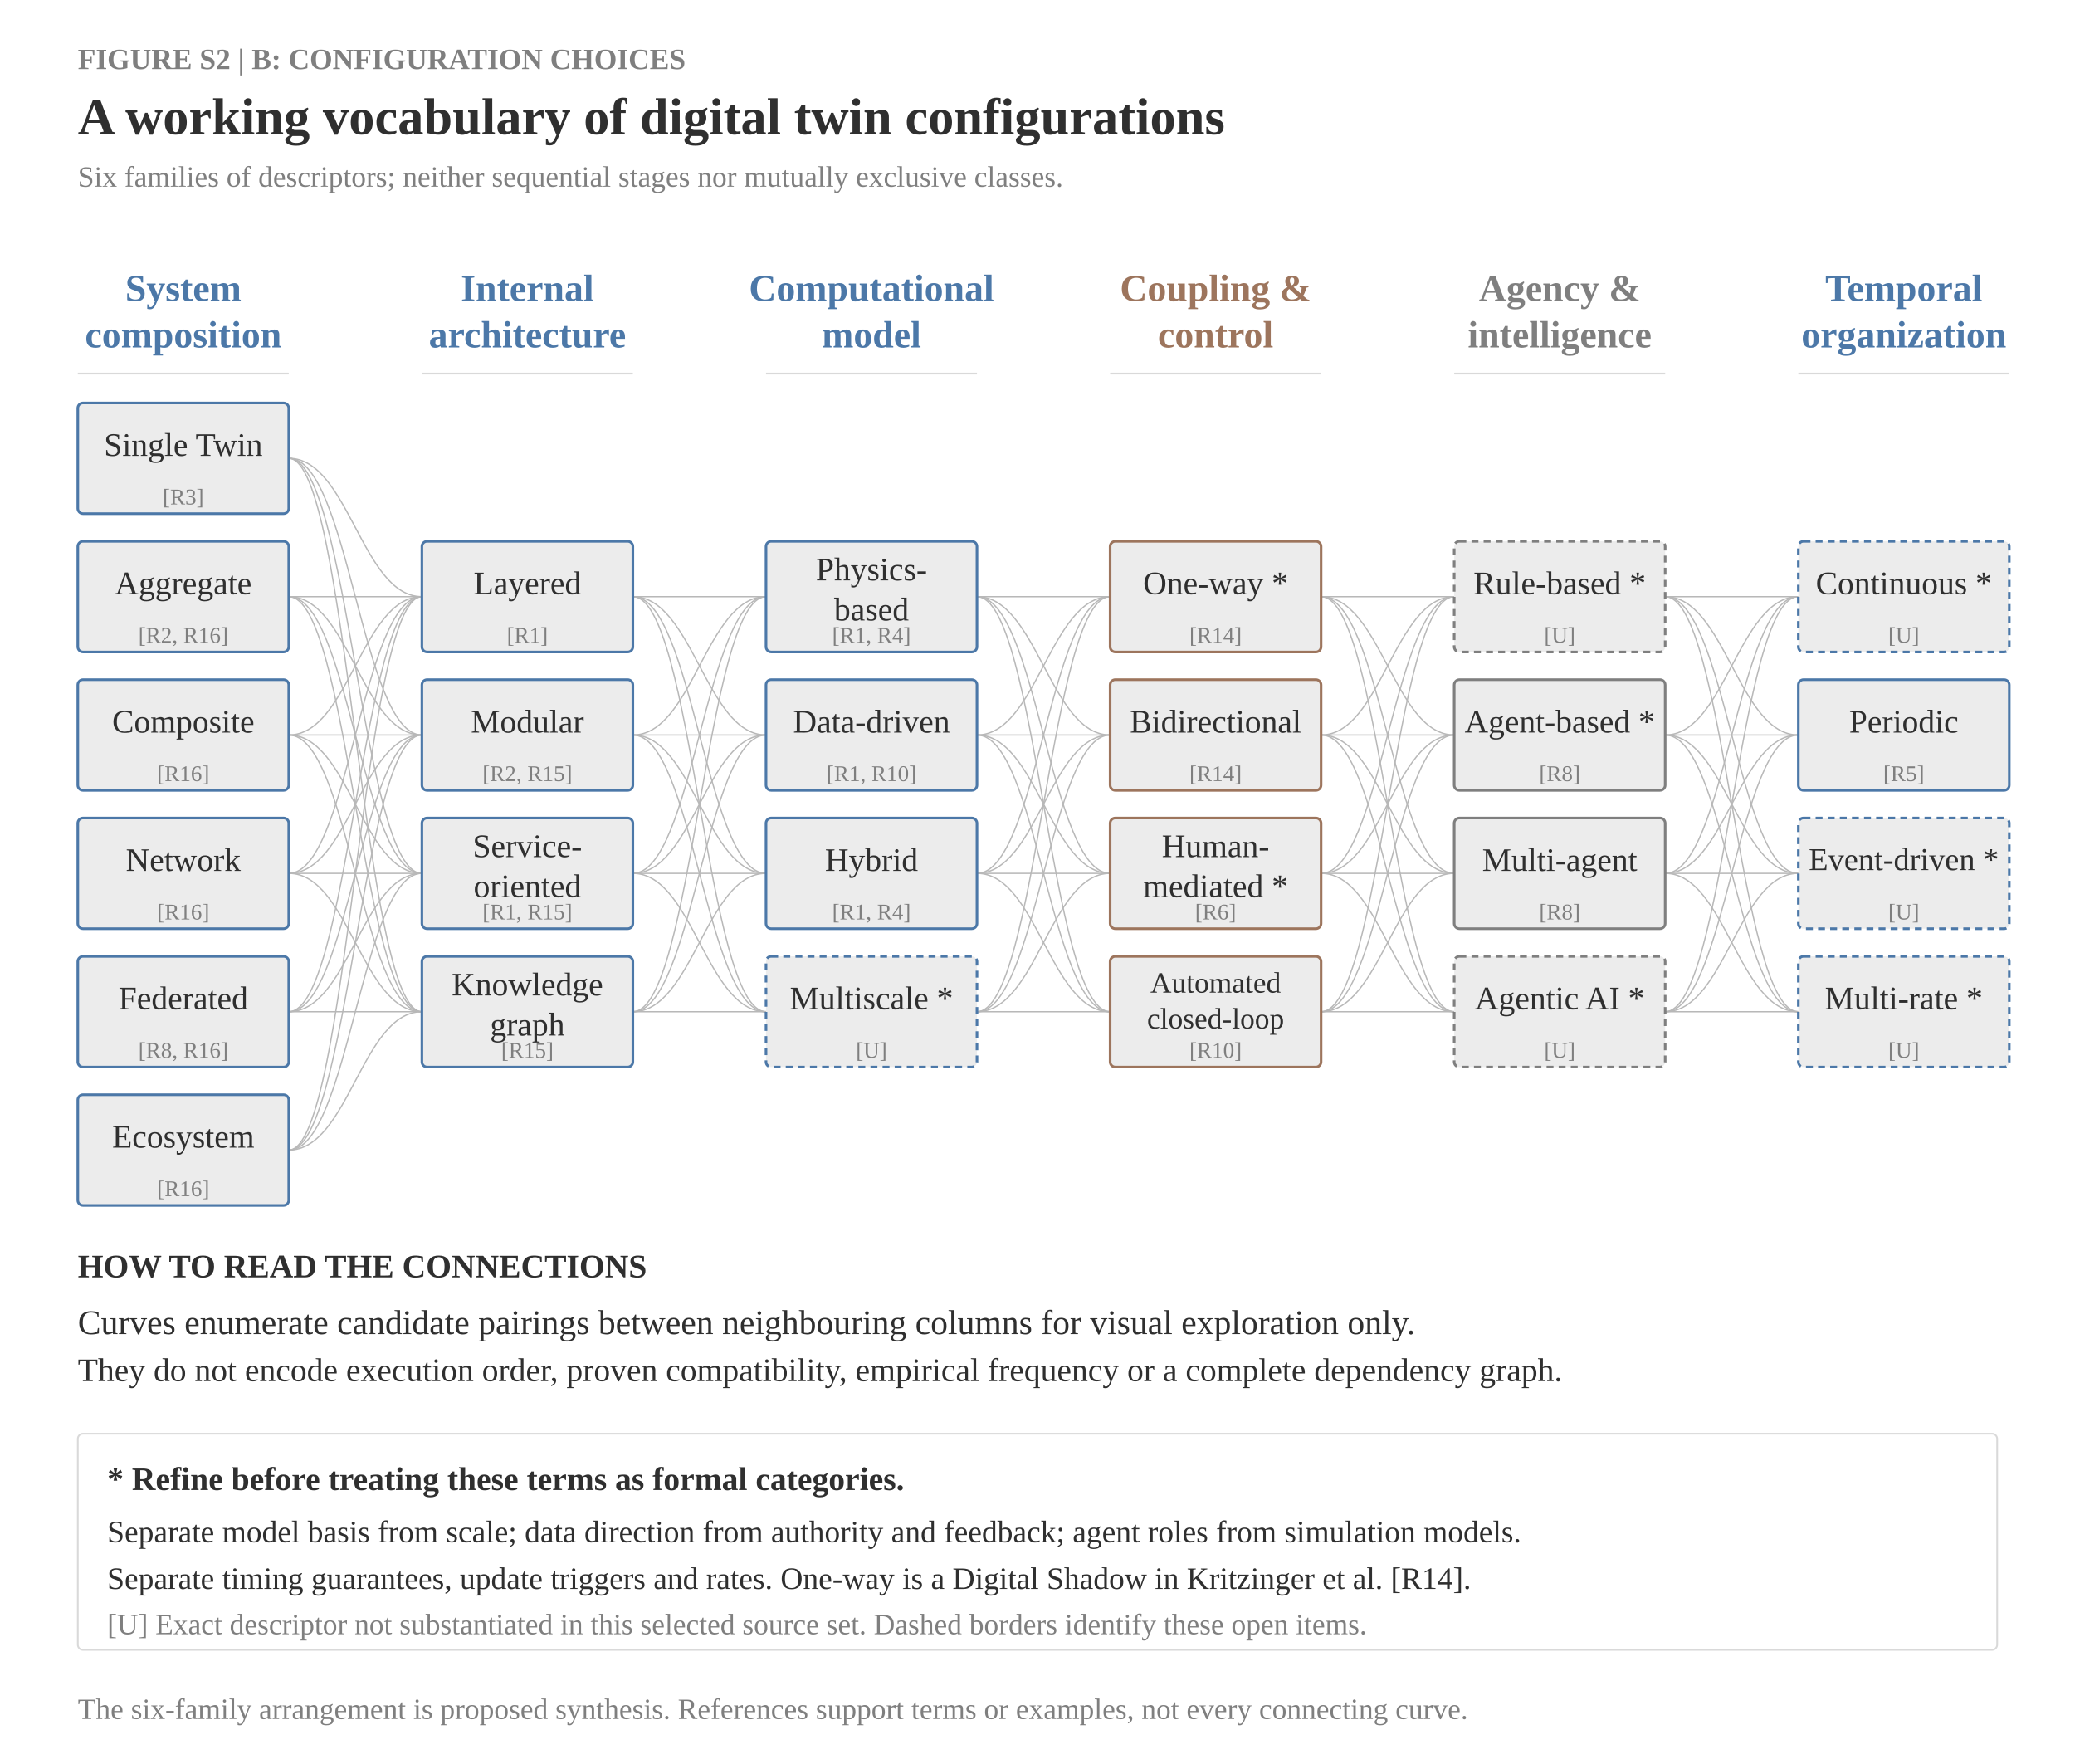
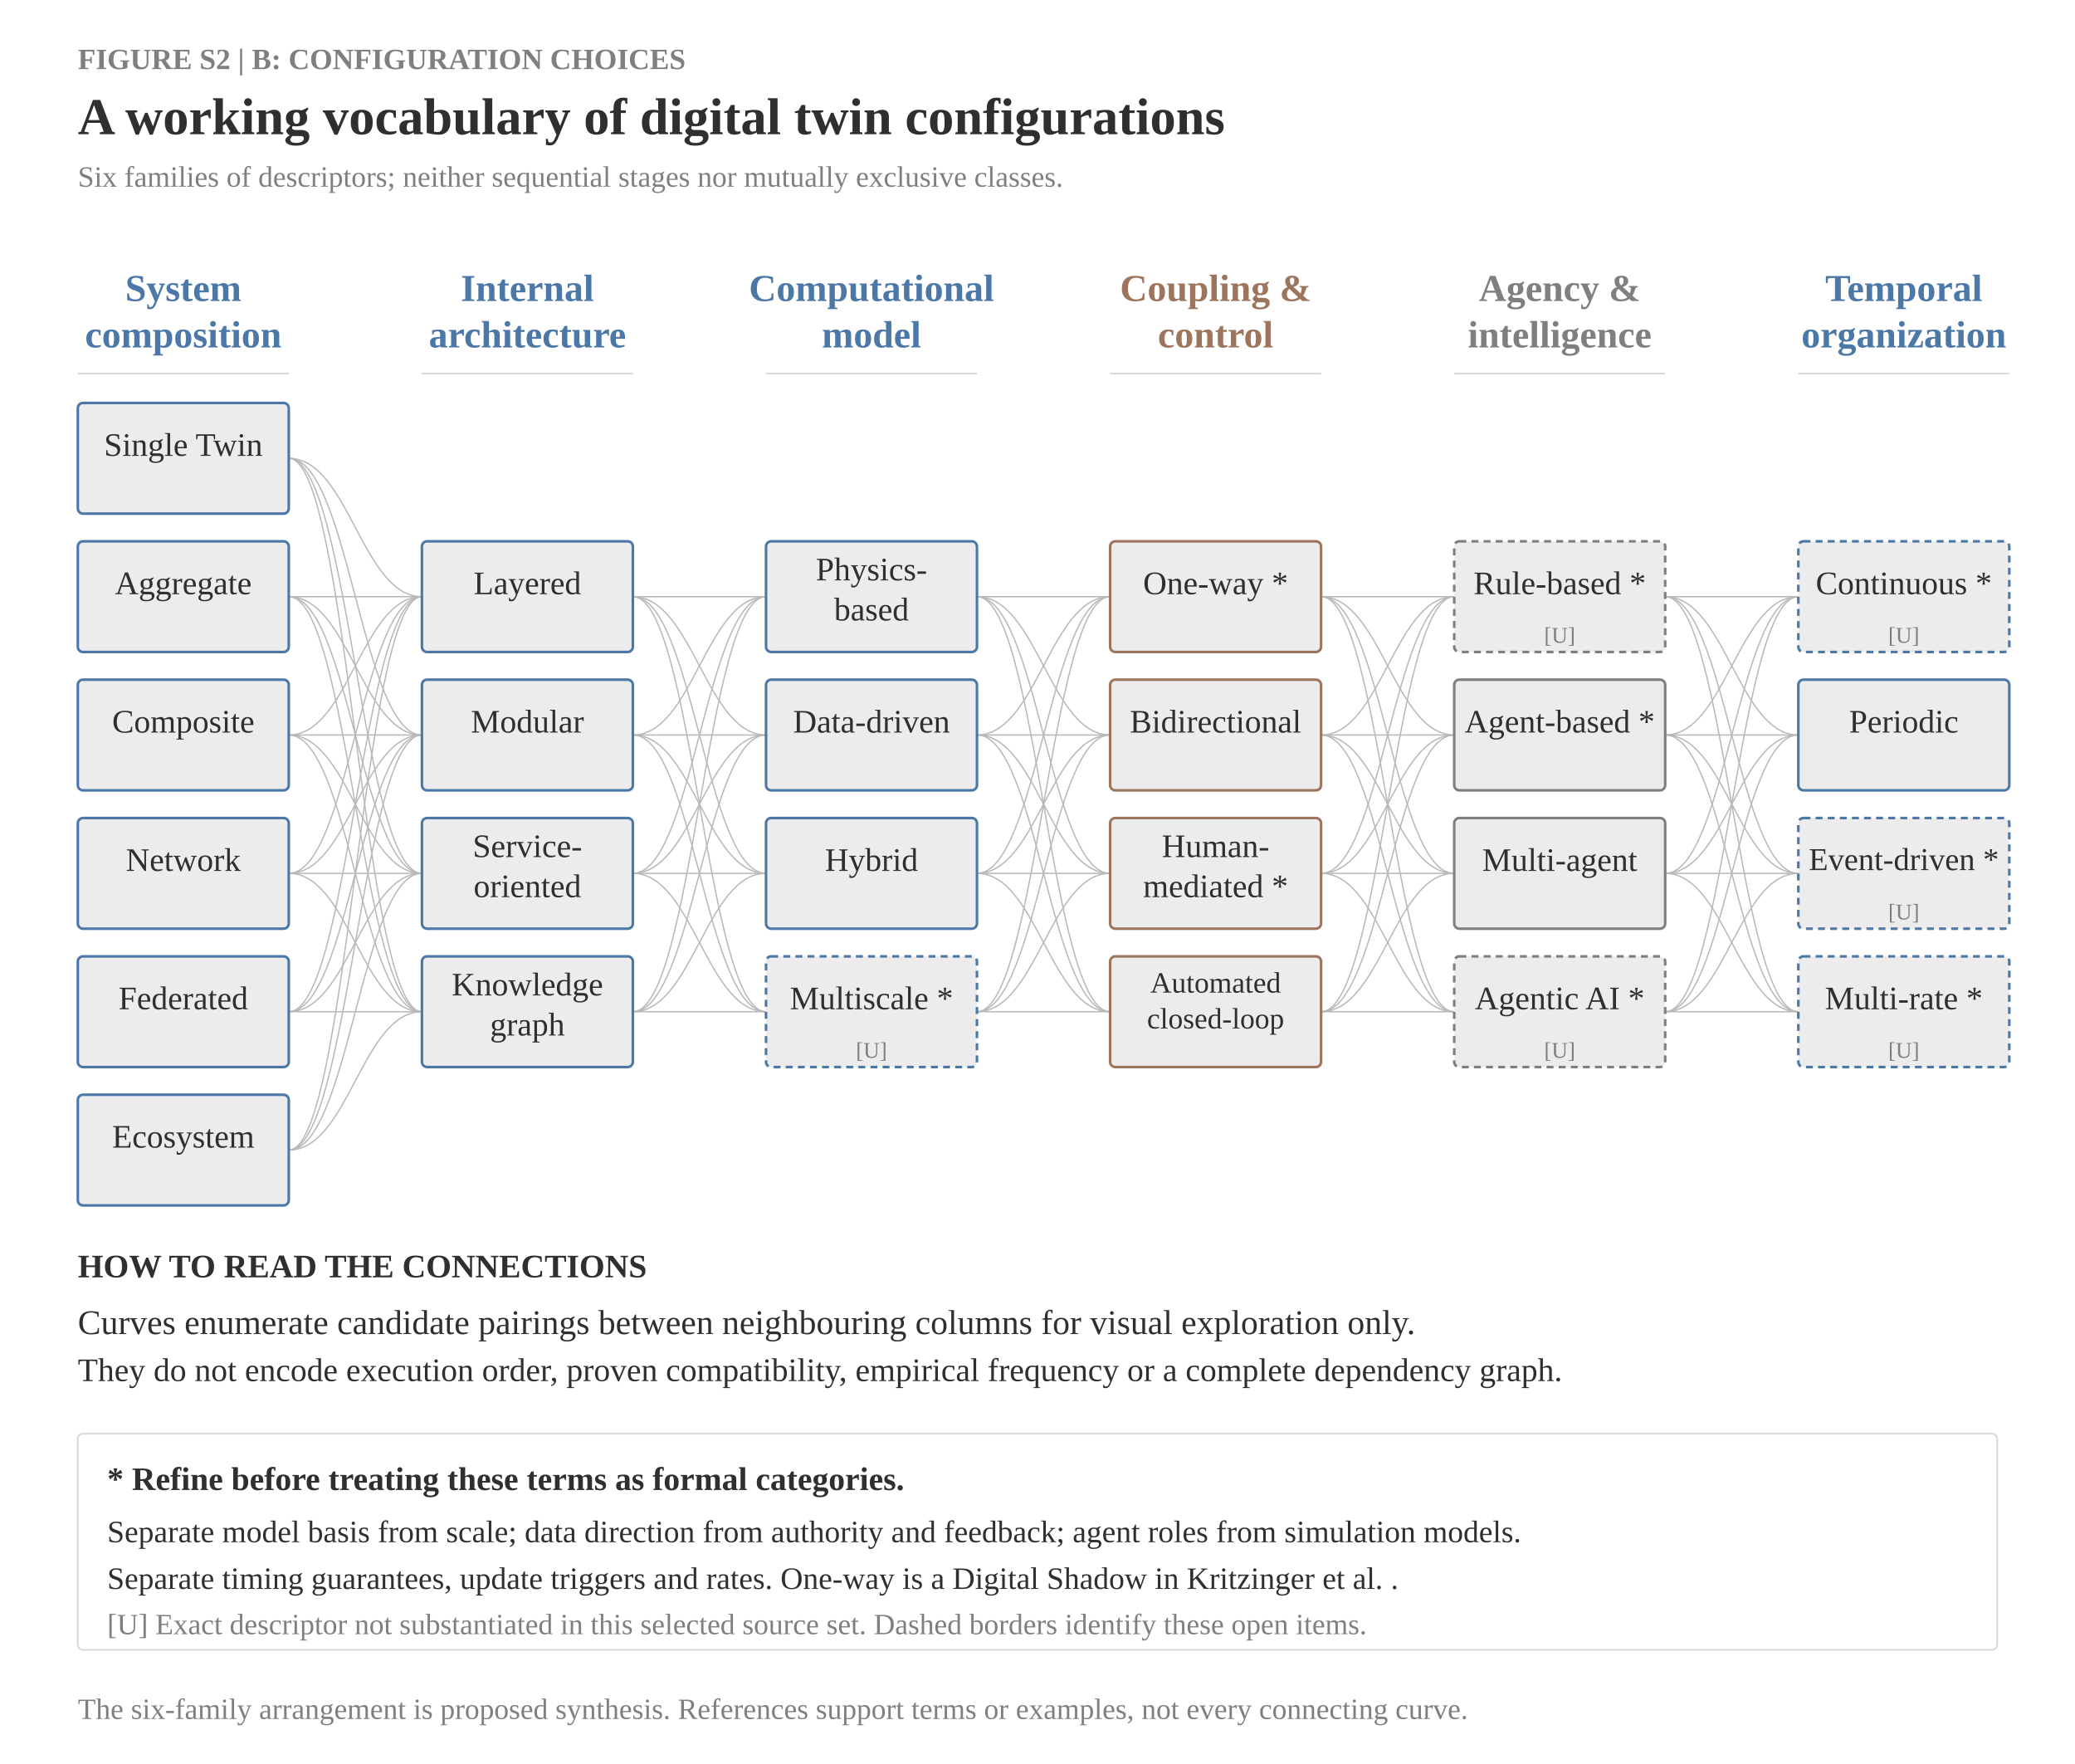
<svg xmlns="http://www.w3.org/2000/svg" width="190mm" height="161.500mm" viewBox="0 0 1200 1020" role="img">
  <rect x="0" y="0" width="1200" height="1020" rx="0" fill="#ffffff" stroke="none" stroke-width="1" />
  <text x="45" y="39.94" font-family="Times New Roman, Liberation Serif, serif" font-size="17" font-weight="bold" font-style="normal" text-anchor="start" fill="#7f7f7f">FIGURE S2  |  B: CONFIGURATION CHOICES</text>
  <text x="45" y="77.6" font-family="Times New Roman, Liberation Serif, serif" font-size="30" font-weight="bold" font-style="normal" text-anchor="start" fill="#2f2f2f">A working vocabulary of digital twin configurations</text>
  <text x="45" y="107.94" font-family="Times New Roman, Liberation Serif, serif" font-size="17" font-weight="normal" font-style="normal" text-anchor="start" fill="#7f7f7f">Six families of descriptors; neither sequential stages nor mutually exclusive classes.</text>
  <path d="M167,265.0 C201.65,265.0 209.35,345.0 244,345.0" fill="none" stroke="#b8b8b8" stroke-width="0.75" />
  <path d="M167,265.0 C201.65,265.0 209.35,425.0 244,425.0" fill="none" stroke="#b8b8b8" stroke-width="0.75" />
  <path d="M167,265.0 C201.65,265.0 209.35,505.0 244,505.0" fill="none" stroke="#b8b8b8" stroke-width="0.75" />
  <path d="M167,265.0 C201.65,265.0 209.35,585.0 244,585.0" fill="none" stroke="#b8b8b8" stroke-width="0.75" />
  <path d="M167,345.0 C201.65,345.0 209.35,345.0 244,345.0" fill="none" stroke="#b8b8b8" stroke-width="0.75" />
  <path d="M167,345.0 C201.65,345.0 209.35,425.0 244,425.0" fill="none" stroke="#b8b8b8" stroke-width="0.75" />
  <path d="M167,345.0 C201.65,345.0 209.35,505.0 244,505.0" fill="none" stroke="#b8b8b8" stroke-width="0.75" />
  <path d="M167,345.0 C201.65,345.0 209.35,585.0 244,585.0" fill="none" stroke="#b8b8b8" stroke-width="0.75" />
  <path d="M167,425.0 C201.65,425.0 209.35,345.0 244,345.0" fill="none" stroke="#b8b8b8" stroke-width="0.75" />
  <path d="M167,425.0 C201.65,425.0 209.35,425.0 244,425.0" fill="none" stroke="#b8b8b8" stroke-width="0.75" />
  <path d="M167,425.0 C201.65,425.0 209.35,505.0 244,505.0" fill="none" stroke="#b8b8b8" stroke-width="0.75" />
  <path d="M167,425.0 C201.65,425.0 209.35,585.0 244,585.0" fill="none" stroke="#b8b8b8" stroke-width="0.75" />
  <path d="M167,505.0 C201.65,505.0 209.35,345.0 244,345.0" fill="none" stroke="#b8b8b8" stroke-width="0.75" />
  <path d="M167,505.0 C201.65,505.0 209.35,425.0 244,425.0" fill="none" stroke="#b8b8b8" stroke-width="0.75" />
  <path d="M167,505.0 C201.65,505.0 209.35,505.0 244,505.0" fill="none" stroke="#b8b8b8" stroke-width="0.75" />
  <path d="M167,505.0 C201.65,505.0 209.35,585.0 244,585.0" fill="none" stroke="#b8b8b8" stroke-width="0.75" />
  <path d="M167,585.0 C201.65,585.0 209.35,345.0 244,345.0" fill="none" stroke="#b8b8b8" stroke-width="0.75" />
  <path d="M167,585.0 C201.65,585.0 209.35,425.0 244,425.0" fill="none" stroke="#b8b8b8" stroke-width="0.75" />
  <path d="M167,585.0 C201.65,585.0 209.35,505.0 244,505.0" fill="none" stroke="#b8b8b8" stroke-width="0.75" />
  <path d="M167,585.0 C201.65,585.0 209.35,585.0 244,585.0" fill="none" stroke="#b8b8b8" stroke-width="0.75" />
  <path d="M167,665.0 C201.65,665.0 209.35,345.0 244,345.0" fill="none" stroke="#b8b8b8" stroke-width="0.75" />
  <path d="M167,665.0 C201.65,665.0 209.35,425.0 244,425.0" fill="none" stroke="#b8b8b8" stroke-width="0.75" />
  <path d="M167,665.0 C201.65,665.0 209.35,505.0 244,505.0" fill="none" stroke="#b8b8b8" stroke-width="0.75" />
  <path d="M167,665.0 C201.65,665.0 209.35,585.0 244,585.0" fill="none" stroke="#b8b8b8" stroke-width="0.75" />
  <path d="M366,345.0 C400.65,345.0 408.35,345.0 443,345.0" fill="none" stroke="#b8b8b8" stroke-width="0.75" />
  <path d="M366,345.0 C400.65,345.0 408.35,425.0 443,425.0" fill="none" stroke="#b8b8b8" stroke-width="0.75" />
  <path d="M366,345.0 C400.65,345.0 408.35,505.0 443,505.0" fill="none" stroke="#b8b8b8" stroke-width="0.75" />
  <path d="M366,345.0 C400.65,345.0 408.35,585.0 443,585.0" fill="none" stroke="#b8b8b8" stroke-width="0.75" />
  <path d="M366,425.0 C400.65,425.0 408.35,345.0 443,345.0" fill="none" stroke="#b8b8b8" stroke-width="0.75" />
  <path d="M366,425.0 C400.65,425.0 408.35,425.0 443,425.0" fill="none" stroke="#b8b8b8" stroke-width="0.75" />
  <path d="M366,425.0 C400.65,425.0 408.35,505.0 443,505.0" fill="none" stroke="#b8b8b8" stroke-width="0.75" />
  <path d="M366,425.0 C400.65,425.0 408.35,585.0 443,585.0" fill="none" stroke="#b8b8b8" stroke-width="0.75" />
  <path d="M366,505.0 C400.65,505.0 408.35,345.0 443,345.0" fill="none" stroke="#b8b8b8" stroke-width="0.75" />
  <path d="M366,505.0 C400.65,505.0 408.35,425.0 443,425.0" fill="none" stroke="#b8b8b8" stroke-width="0.75" />
  <path d="M366,505.0 C400.65,505.0 408.35,505.0 443,505.0" fill="none" stroke="#b8b8b8" stroke-width="0.75" />
  <path d="M366,505.0 C400.65,505.0 408.35,585.0 443,585.0" fill="none" stroke="#b8b8b8" stroke-width="0.75" />
  <path d="M366,585.0 C400.65,585.0 408.35,345.0 443,345.0" fill="none" stroke="#b8b8b8" stroke-width="0.75" />
  <path d="M366,585.0 C400.65,585.0 408.35,425.0 443,425.0" fill="none" stroke="#b8b8b8" stroke-width="0.75" />
  <path d="M366,585.0 C400.65,585.0 408.35,505.0 443,505.0" fill="none" stroke="#b8b8b8" stroke-width="0.75" />
  <path d="M366,585.0 C400.65,585.0 408.35,585.0 443,585.0" fill="none" stroke="#b8b8b8" stroke-width="0.75" />
  <path d="M565,345.0 C599.65,345.0 607.35,345.0 642,345.0" fill="none" stroke="#b8b8b8" stroke-width="0.75" />
  <path d="M565,345.0 C599.65,345.0 607.35,425.0 642,425.0" fill="none" stroke="#b8b8b8" stroke-width="0.75" />
  <path d="M565,345.0 C599.65,345.0 607.35,505.0 642,505.0" fill="none" stroke="#b8b8b8" stroke-width="0.75" />
  <path d="M565,345.0 C599.65,345.0 607.35,585.0 642,585.0" fill="none" stroke="#b8b8b8" stroke-width="0.75" />
  <path d="M565,425.0 C599.65,425.0 607.35,345.0 642,345.0" fill="none" stroke="#b8b8b8" stroke-width="0.75" />
  <path d="M565,425.0 C599.65,425.0 607.35,425.0 642,425.0" fill="none" stroke="#b8b8b8" stroke-width="0.75" />
  <path d="M565,425.0 C599.65,425.0 607.35,505.0 642,505.0" fill="none" stroke="#b8b8b8" stroke-width="0.75" />
  <path d="M565,425.0 C599.65,425.0 607.35,585.0 642,585.0" fill="none" stroke="#b8b8b8" stroke-width="0.75" />
  <path d="M565,505.0 C599.65,505.0 607.35,345.0 642,345.0" fill="none" stroke="#b8b8b8" stroke-width="0.75" />
  <path d="M565,505.0 C599.65,505.0 607.35,425.0 642,425.0" fill="none" stroke="#b8b8b8" stroke-width="0.75" />
  <path d="M565,505.0 C599.65,505.0 607.35,505.0 642,505.0" fill="none" stroke="#b8b8b8" stroke-width="0.75" />
  <path d="M565,505.0 C599.65,505.0 607.35,585.0 642,585.0" fill="none" stroke="#b8b8b8" stroke-width="0.75" />
  <path d="M565,585.0 C599.65,585.0 607.35,345.0 642,345.0" fill="none" stroke="#b8b8b8" stroke-width="0.75" />
  <path d="M565,585.0 C599.65,585.0 607.35,425.0 642,425.0" fill="none" stroke="#b8b8b8" stroke-width="0.75" />
  <path d="M565,585.0 C599.65,585.0 607.35,505.0 642,505.0" fill="none" stroke="#b8b8b8" stroke-width="0.75" />
  <path d="M565,585.0 C599.65,585.0 607.35,585.0 642,585.0" fill="none" stroke="#b8b8b8" stroke-width="0.75" />
  <path d="M764,345.0 C798.65,345.0 806.35,345.0 841,345.0" fill="none" stroke="#b8b8b8" stroke-width="0.75" />
  <path d="M764,345.0 C798.65,345.0 806.35,425.0 841,425.0" fill="none" stroke="#b8b8b8" stroke-width="0.75" />
  <path d="M764,345.0 C798.65,345.0 806.35,505.0 841,505.0" fill="none" stroke="#b8b8b8" stroke-width="0.75" />
  <path d="M764,345.0 C798.65,345.0 806.35,585.0 841,585.0" fill="none" stroke="#b8b8b8" stroke-width="0.75" />
  <path d="M764,425.0 C798.65,425.0 806.35,345.0 841,345.0" fill="none" stroke="#b8b8b8" stroke-width="0.75" />
  <path d="M764,425.0 C798.65,425.0 806.35,425.0 841,425.0" fill="none" stroke="#b8b8b8" stroke-width="0.75" />
  <path d="M764,425.0 C798.65,425.0 806.35,505.0 841,505.0" fill="none" stroke="#b8b8b8" stroke-width="0.75" />
  <path d="M764,425.0 C798.65,425.0 806.35,585.0 841,585.0" fill="none" stroke="#b8b8b8" stroke-width="0.75" />
  <path d="M764,505.0 C798.65,505.0 806.35,345.0 841,345.0" fill="none" stroke="#b8b8b8" stroke-width="0.75" />
  <path d="M764,505.0 C798.65,505.0 806.35,425.0 841,425.0" fill="none" stroke="#b8b8b8" stroke-width="0.75" />
  <path d="M764,505.0 C798.65,505.0 806.35,505.0 841,505.0" fill="none" stroke="#b8b8b8" stroke-width="0.75" />
  <path d="M764,505.0 C798.65,505.0 806.35,585.0 841,585.0" fill="none" stroke="#b8b8b8" stroke-width="0.75" />
  <path d="M764,585.0 C798.65,585.0 806.35,345.0 841,345.0" fill="none" stroke="#b8b8b8" stroke-width="0.75" />
  <path d="M764,585.0 C798.65,585.0 806.35,425.0 841,425.0" fill="none" stroke="#b8b8b8" stroke-width="0.75" />
  <path d="M764,585.0 C798.65,585.0 806.35,505.0 841,505.0" fill="none" stroke="#b8b8b8" stroke-width="0.75" />
  <path d="M764,585.0 C798.65,585.0 806.35,585.0 841,585.0" fill="none" stroke="#b8b8b8" stroke-width="0.75" />
  <path d="M963,345.0 C997.65,345.0 1005.35,345.0 1040,345.0" fill="none" stroke="#b8b8b8" stroke-width="0.75" />
  <path d="M963,345.0 C997.65,345.0 1005.35,425.0 1040,425.0" fill="none" stroke="#b8b8b8" stroke-width="0.75" />
  <path d="M963,345.0 C997.65,345.0 1005.35,505.0 1040,505.0" fill="none" stroke="#b8b8b8" stroke-width="0.75" />
  <path d="M963,345.0 C997.65,345.0 1005.35,585.0 1040,585.0" fill="none" stroke="#b8b8b8" stroke-width="0.75" />
  <path d="M963,425.0 C997.65,425.0 1005.35,345.0 1040,345.0" fill="none" stroke="#b8b8b8" stroke-width="0.75" />
  <path d="M963,425.0 C997.65,425.0 1005.35,425.0 1040,425.0" fill="none" stroke="#b8b8b8" stroke-width="0.75" />
  <path d="M963,425.0 C997.65,425.0 1005.35,505.0 1040,505.0" fill="none" stroke="#b8b8b8" stroke-width="0.75" />
  <path d="M963,425.0 C997.65,425.0 1005.35,585.0 1040,585.0" fill="none" stroke="#b8b8b8" stroke-width="0.75" />
  <path d="M963,505.0 C997.65,505.0 1005.35,345.0 1040,345.0" fill="none" stroke="#b8b8b8" stroke-width="0.75" />
  <path d="M963,505.0 C997.65,505.0 1005.35,425.0 1040,425.0" fill="none" stroke="#b8b8b8" stroke-width="0.75" />
  <path d="M963,505.0 C997.65,505.0 1005.35,505.0 1040,505.0" fill="none" stroke="#b8b8b8" stroke-width="0.75" />
  <path d="M963,505.0 C997.65,505.0 1005.35,585.0 1040,585.0" fill="none" stroke="#b8b8b8" stroke-width="0.75" />
  <path d="M963,585.0 C997.65,585.0 1005.35,345.0 1040,345.0" fill="none" stroke="#b8b8b8" stroke-width="0.75" />
  <path d="M963,585.0 C997.65,585.0 1005.35,425.0 1040,425.0" fill="none" stroke="#b8b8b8" stroke-width="0.75" />
  <path d="M963,585.0 C997.65,585.0 1005.35,505.0 1040,505.0" fill="none" stroke="#b8b8b8" stroke-width="0.75" />
  <path d="M963,585.0 C997.65,585.0 1005.35,585.0 1040,585.0" fill="none" stroke="#b8b8b8" stroke-width="0.75" />
  <text x="106" y="174.04" font-family="Times New Roman, Liberation Serif, serif" font-size="22" font-weight="bold" font-style="normal" text-anchor="middle" fill="#4c78a8">System</text>
  <text x="106" y="200.88" font-family="Times New Roman, Liberation Serif, serif" font-size="22" font-weight="bold" font-style="normal" text-anchor="middle" fill="#4c78a8">composition</text>
  <polyline points="45,216 167,216" fill="none" stroke="#d9d9d9" stroke-width="1" stroke-linejoin="round" />
  <rect x="45" y="233.0" width="122" height="64" rx="3" fill="#ececec" stroke="#4c78a8" stroke-width="1.5" />
  <text x="106" y="263.58" font-family="Times New Roman, Liberation Serif, serif" font-size="19" font-weight="normal" font-style="normal" text-anchor="middle" fill="#2f2f2f">Single Twin</text>
-   <text x="106" y="291.66" font-family="Times New Roman, Liberation Serif, serif" font-size="13" font-weight="normal" font-style="normal" text-anchor="middle" fill="#7f7f7f">[R3]</text>
+   <text x="106" y="291.66" font-family="Times New Roman, Liberation Serif, serif" font-size="13" font-weight="normal" font-style="normal" text-anchor="middle" fill="#7f7f7f" />
  <rect x="45" y="313.0" width="122" height="64" rx="3" fill="#ececec" stroke="#4c78a8" stroke-width="1.5" />
  <text x="106" y="343.58" font-family="Times New Roman, Liberation Serif, serif" font-size="19" font-weight="normal" font-style="normal" text-anchor="middle" fill="#2f2f2f">Aggregate</text>
-   <text x="106" y="371.66" font-family="Times New Roman, Liberation Serif, serif" font-size="13" font-weight="normal" font-style="normal" text-anchor="middle" fill="#7f7f7f">[R2, R16]</text>
+   <text x="106" y="371.66" font-family="Times New Roman, Liberation Serif, serif" font-size="13" font-weight="normal" font-style="normal" text-anchor="middle" fill="#7f7f7f" />
  <rect x="45" y="393.0" width="122" height="64" rx="3" fill="#ececec" stroke="#4c78a8" stroke-width="1.5" />
  <text x="106" y="423.58" font-family="Times New Roman, Liberation Serif, serif" font-size="19" font-weight="normal" font-style="normal" text-anchor="middle" fill="#2f2f2f">Composite</text>
-   <text x="106" y="451.66" font-family="Times New Roman, Liberation Serif, serif" font-size="13" font-weight="normal" font-style="normal" text-anchor="middle" fill="#7f7f7f">[R16]</text>
+   <text x="106" y="451.66" font-family="Times New Roman, Liberation Serif, serif" font-size="13" font-weight="normal" font-style="normal" text-anchor="middle" fill="#7f7f7f" />
  <rect x="45" y="473.0" width="122" height="64" rx="3" fill="#ececec" stroke="#4c78a8" stroke-width="1.5" />
  <text x="106" y="503.58" font-family="Times New Roman, Liberation Serif, serif" font-size="19" font-weight="normal" font-style="normal" text-anchor="middle" fill="#2f2f2f">Network</text>
-   <text x="106" y="531.66" font-family="Times New Roman, Liberation Serif, serif" font-size="13" font-weight="normal" font-style="normal" text-anchor="middle" fill="#7f7f7f">[R16]</text>
+   <text x="106" y="531.66" font-family="Times New Roman, Liberation Serif, serif" font-size="13" font-weight="normal" font-style="normal" text-anchor="middle" fill="#7f7f7f" />
  <rect x="45" y="553.0" width="122" height="64" rx="3" fill="#ececec" stroke="#4c78a8" stroke-width="1.5" />
  <text x="106" y="583.58" font-family="Times New Roman, Liberation Serif, serif" font-size="19" font-weight="normal" font-style="normal" text-anchor="middle" fill="#2f2f2f">Federated</text>
-   <text x="106" y="611.66" font-family="Times New Roman, Liberation Serif, serif" font-size="13" font-weight="normal" font-style="normal" text-anchor="middle" fill="#7f7f7f">[R8, R16]</text>
+   <text x="106" y="611.66" font-family="Times New Roman, Liberation Serif, serif" font-size="13" font-weight="normal" font-style="normal" text-anchor="middle" fill="#7f7f7f" />
  <rect x="45" y="633.0" width="122" height="64" rx="3" fill="#ececec" stroke="#4c78a8" stroke-width="1.5" />
  <text x="106" y="663.58" font-family="Times New Roman, Liberation Serif, serif" font-size="19" font-weight="normal" font-style="normal" text-anchor="middle" fill="#2f2f2f">Ecosystem</text>
-   <text x="106" y="691.66" font-family="Times New Roman, Liberation Serif, serif" font-size="13" font-weight="normal" font-style="normal" text-anchor="middle" fill="#7f7f7f">[R16]</text>
+   <text x="106" y="691.66" font-family="Times New Roman, Liberation Serif, serif" font-size="13" font-weight="normal" font-style="normal" text-anchor="middle" fill="#7f7f7f" />
  <text x="305" y="174.04" font-family="Times New Roman, Liberation Serif, serif" font-size="22" font-weight="bold" font-style="normal" text-anchor="middle" fill="#4c78a8">Internal</text>
  <text x="305" y="200.88" font-family="Times New Roman, Liberation Serif, serif" font-size="22" font-weight="bold" font-style="normal" text-anchor="middle" fill="#4c78a8">architecture</text>
  <polyline points="244,216 366,216" fill="none" stroke="#d9d9d9" stroke-width="1" stroke-linejoin="round" />
  <rect x="244" y="313.0" width="122" height="64" rx="3" fill="#ececec" stroke="#4c78a8" stroke-width="1.5" />
  <text x="305" y="343.58" font-family="Times New Roman, Liberation Serif, serif" font-size="19" font-weight="normal" font-style="normal" text-anchor="middle" fill="#2f2f2f">Layered</text>
-   <text x="305" y="371.66" font-family="Times New Roman, Liberation Serif, serif" font-size="13" font-weight="normal" font-style="normal" text-anchor="middle" fill="#7f7f7f">[R1]</text>
+   <text x="305" y="371.66" font-family="Times New Roman, Liberation Serif, serif" font-size="13" font-weight="normal" font-style="normal" text-anchor="middle" fill="#7f7f7f" />
  <rect x="244" y="393.0" width="122" height="64" rx="3" fill="#ececec" stroke="#4c78a8" stroke-width="1.5" />
  <text x="305" y="423.58" font-family="Times New Roman, Liberation Serif, serif" font-size="19" font-weight="normal" font-style="normal" text-anchor="middle" fill="#2f2f2f">Modular</text>
-   <text x="305" y="451.66" font-family="Times New Roman, Liberation Serif, serif" font-size="13" font-weight="normal" font-style="normal" text-anchor="middle" fill="#7f7f7f">[R2, R15]</text>
+   <text x="305" y="451.66" font-family="Times New Roman, Liberation Serif, serif" font-size="13" font-weight="normal" font-style="normal" text-anchor="middle" fill="#7f7f7f" />
  <rect x="244" y="473.0" width="122" height="64" rx="3" fill="#ececec" stroke="#4c78a8" stroke-width="1.5" />
  <text x="305" y="495.58" font-family="Times New Roman, Liberation Serif, serif" font-size="19" font-weight="normal" font-style="normal" text-anchor="middle" fill="#2f2f2f">Service-</text>
  <text x="305" y="518.76" font-family="Times New Roman, Liberation Serif, serif" font-size="19" font-weight="normal" font-style="normal" text-anchor="middle" fill="#2f2f2f">oriented</text>
-   <text x="305" y="531.66" font-family="Times New Roman, Liberation Serif, serif" font-size="13" font-weight="normal" font-style="normal" text-anchor="middle" fill="#7f7f7f">[R1, R15]</text>
+   <text x="305" y="531.66" font-family="Times New Roman, Liberation Serif, serif" font-size="13" font-weight="normal" font-style="normal" text-anchor="middle" fill="#7f7f7f" />
  <rect x="244" y="553.0" width="122" height="64" rx="3" fill="#ececec" stroke="#4c78a8" stroke-width="1.5" />
  <text x="305" y="575.58" font-family="Times New Roman, Liberation Serif, serif" font-size="19" font-weight="normal" font-style="normal" text-anchor="middle" fill="#2f2f2f">Knowledge</text>
  <text x="305" y="598.76" font-family="Times New Roman, Liberation Serif, serif" font-size="19" font-weight="normal" font-style="normal" text-anchor="middle" fill="#2f2f2f">graph</text>
-   <text x="305" y="611.66" font-family="Times New Roman, Liberation Serif, serif" font-size="13" font-weight="normal" font-style="normal" text-anchor="middle" fill="#7f7f7f">[R15]</text>
+   <text x="305" y="611.66" font-family="Times New Roman, Liberation Serif, serif" font-size="13" font-weight="normal" font-style="normal" text-anchor="middle" fill="#7f7f7f" />
  <text x="504" y="174.04" font-family="Times New Roman, Liberation Serif, serif" font-size="22" font-weight="bold" font-style="normal" text-anchor="middle" fill="#4c78a8">Computational</text>
  <text x="504" y="200.88" font-family="Times New Roman, Liberation Serif, serif" font-size="22" font-weight="bold" font-style="normal" text-anchor="middle" fill="#4c78a8">model</text>
  <polyline points="443,216 565,216" fill="none" stroke="#d9d9d9" stroke-width="1" stroke-linejoin="round" />
  <rect x="443" y="313.0" width="122" height="64" rx="3" fill="#ececec" stroke="#4c78a8" stroke-width="1.5" />
  <text x="504" y="335.58" font-family="Times New Roman, Liberation Serif, serif" font-size="19" font-weight="normal" font-style="normal" text-anchor="middle" fill="#2f2f2f">Physics-</text>
  <text x="504" y="358.76" font-family="Times New Roman, Liberation Serif, serif" font-size="19" font-weight="normal" font-style="normal" text-anchor="middle" fill="#2f2f2f">based</text>
-   <text x="504" y="371.66" font-family="Times New Roman, Liberation Serif, serif" font-size="13" font-weight="normal" font-style="normal" text-anchor="middle" fill="#7f7f7f">[R1, R4]</text>
+   <text x="504" y="371.66" font-family="Times New Roman, Liberation Serif, serif" font-size="13" font-weight="normal" font-style="normal" text-anchor="middle" fill="#7f7f7f" />
  <rect x="443" y="393.0" width="122" height="64" rx="3" fill="#ececec" stroke="#4c78a8" stroke-width="1.5" />
  <text x="504" y="423.58" font-family="Times New Roman, Liberation Serif, serif" font-size="19" font-weight="normal" font-style="normal" text-anchor="middle" fill="#2f2f2f">Data-driven</text>
-   <text x="504" y="451.66" font-family="Times New Roman, Liberation Serif, serif" font-size="13" font-weight="normal" font-style="normal" text-anchor="middle" fill="#7f7f7f">[R1, R10]</text>
+   <text x="504" y="451.66" font-family="Times New Roman, Liberation Serif, serif" font-size="13" font-weight="normal" font-style="normal" text-anchor="middle" fill="#7f7f7f" />
  <rect x="443" y="473.0" width="122" height="64" rx="3" fill="#ececec" stroke="#4c78a8" stroke-width="1.5" />
  <text x="504" y="503.58" font-family="Times New Roman, Liberation Serif, serif" font-size="19" font-weight="normal" font-style="normal" text-anchor="middle" fill="#2f2f2f">Hybrid</text>
-   <text x="504" y="531.66" font-family="Times New Roman, Liberation Serif, serif" font-size="13" font-weight="normal" font-style="normal" text-anchor="middle" fill="#7f7f7f">[R1, R4]</text>
+   <text x="504" y="531.66" font-family="Times New Roman, Liberation Serif, serif" font-size="13" font-weight="normal" font-style="normal" text-anchor="middle" fill="#7f7f7f" />
  <rect x="443" y="553.0" width="122" height="64" rx="3" fill="#ececec" stroke="#4c78a8" stroke-width="1.5" stroke-dasharray="4,3" />
  <text x="504" y="583.58" font-family="Times New Roman, Liberation Serif, serif" font-size="19" font-weight="normal" font-style="normal" text-anchor="middle" fill="#2f2f2f">Multiscale *</text>
  <text x="504" y="611.66" font-family="Times New Roman, Liberation Serif, serif" font-size="13" font-weight="normal" font-style="normal" text-anchor="middle" fill="#7f7f7f">[U]</text>
  <text x="703" y="174.04" font-family="Times New Roman, Liberation Serif, serif" font-size="22" font-weight="bold" font-style="normal" text-anchor="middle" fill="#9d755d">Coupling &amp;</text>
  <text x="703" y="200.88" font-family="Times New Roman, Liberation Serif, serif" font-size="22" font-weight="bold" font-style="normal" text-anchor="middle" fill="#9d755d">control</text>
  <polyline points="642,216 764,216" fill="none" stroke="#d9d9d9" stroke-width="1" stroke-linejoin="round" />
  <rect x="642" y="313.0" width="122" height="64" rx="3" fill="#ececec" stroke="#9d755d" stroke-width="1.5" />
  <text x="703" y="343.58" font-family="Times New Roman, Liberation Serif, serif" font-size="19" font-weight="normal" font-style="normal" text-anchor="middle" fill="#2f2f2f">One-way *</text>
-   <text x="703" y="371.66" font-family="Times New Roman, Liberation Serif, serif" font-size="13" font-weight="normal" font-style="normal" text-anchor="middle" fill="#7f7f7f">[R14]</text>
+   <text x="703" y="371.66" font-family="Times New Roman, Liberation Serif, serif" font-size="13" font-weight="normal" font-style="normal" text-anchor="middle" fill="#7f7f7f" />
  <rect x="642" y="393.0" width="122" height="64" rx="3" fill="#ececec" stroke="#9d755d" stroke-width="1.5" />
  <text x="703" y="423.58" font-family="Times New Roman, Liberation Serif, serif" font-size="19" font-weight="normal" font-style="normal" text-anchor="middle" fill="#2f2f2f">Bidirectional</text>
-   <text x="703" y="451.66" font-family="Times New Roman, Liberation Serif, serif" font-size="13" font-weight="normal" font-style="normal" text-anchor="middle" fill="#7f7f7f">[R14]</text>
+   <text x="703" y="451.66" font-family="Times New Roman, Liberation Serif, serif" font-size="13" font-weight="normal" font-style="normal" text-anchor="middle" fill="#7f7f7f" />
  <rect x="642" y="473.0" width="122" height="64" rx="3" fill="#ececec" stroke="#9d755d" stroke-width="1.5" />
  <text x="703" y="495.58" font-family="Times New Roman, Liberation Serif, serif" font-size="19" font-weight="normal" font-style="normal" text-anchor="middle" fill="#2f2f2f">Human-</text>
  <text x="703" y="518.76" font-family="Times New Roman, Liberation Serif, serif" font-size="19" font-weight="normal" font-style="normal" text-anchor="middle" fill="#2f2f2f">mediated *</text>
-   <text x="703" y="531.66" font-family="Times New Roman, Liberation Serif, serif" font-size="13" font-weight="normal" font-style="normal" text-anchor="middle" fill="#7f7f7f">[R6]</text>
+   <text x="703" y="531.66" font-family="Times New Roman, Liberation Serif, serif" font-size="13" font-weight="normal" font-style="normal" text-anchor="middle" fill="#7f7f7f" />
  <rect x="642" y="553.0" width="122" height="64" rx="3" fill="#ececec" stroke="#9d755d" stroke-width="1.5" />
  <text x="703" y="573.94" font-family="Times New Roman, Liberation Serif, serif" font-size="17" font-weight="normal" font-style="normal" text-anchor="middle" fill="#2f2f2f">Automated</text>
  <text x="703" y="594.68" font-family="Times New Roman, Liberation Serif, serif" font-size="17" font-weight="normal" font-style="normal" text-anchor="middle" fill="#2f2f2f">closed-loop</text>
-   <text x="703" y="611.66" font-family="Times New Roman, Liberation Serif, serif" font-size="13" font-weight="normal" font-style="normal" text-anchor="middle" fill="#7f7f7f">[R10]</text>
+   <text x="703" y="611.66" font-family="Times New Roman, Liberation Serif, serif" font-size="13" font-weight="normal" font-style="normal" text-anchor="middle" fill="#7f7f7f" />
  <text x="902" y="174.04" font-family="Times New Roman, Liberation Serif, serif" font-size="22" font-weight="bold" font-style="normal" text-anchor="middle" fill="#7f7f7f">Agency &amp;</text>
  <text x="902" y="200.88" font-family="Times New Roman, Liberation Serif, serif" font-size="22" font-weight="bold" font-style="normal" text-anchor="middle" fill="#7f7f7f">intelligence</text>
  <polyline points="841,216 963,216" fill="none" stroke="#d9d9d9" stroke-width="1" stroke-linejoin="round" />
  <rect x="841" y="313.0" width="122" height="64" rx="3" fill="#ececec" stroke="#7f7f7f" stroke-width="1.5" stroke-dasharray="4,3" />
  <text x="902" y="343.58" font-family="Times New Roman, Liberation Serif, serif" font-size="19" font-weight="normal" font-style="normal" text-anchor="middle" fill="#2f2f2f">Rule-based *</text>
  <text x="902" y="371.66" font-family="Times New Roman, Liberation Serif, serif" font-size="13" font-weight="normal" font-style="normal" text-anchor="middle" fill="#7f7f7f">[U]</text>
  <rect x="841" y="393.0" width="122" height="64" rx="3" fill="#ececec" stroke="#7f7f7f" stroke-width="1.5" />
  <text x="902" y="423.542" font-family="Times New Roman, Liberation Serif, serif" font-size="18.953" font-weight="normal" font-style="normal" text-anchor="middle" fill="#2f2f2f">Agent-based *</text>
-   <text x="902" y="451.66" font-family="Times New Roman, Liberation Serif, serif" font-size="13" font-weight="normal" font-style="normal" text-anchor="middle" fill="#7f7f7f">[R8]</text>
+   <text x="902" y="451.66" font-family="Times New Roman, Liberation Serif, serif" font-size="13" font-weight="normal" font-style="normal" text-anchor="middle" fill="#7f7f7f" />
  <rect x="841" y="473.0" width="122" height="64" rx="3" fill="#ececec" stroke="#7f7f7f" stroke-width="1.5" />
  <text x="902" y="503.58" font-family="Times New Roman, Liberation Serif, serif" font-size="19" font-weight="normal" font-style="normal" text-anchor="middle" fill="#2f2f2f">Multi-agent</text>
-   <text x="902" y="531.66" font-family="Times New Roman, Liberation Serif, serif" font-size="13" font-weight="normal" font-style="normal" text-anchor="middle" fill="#7f7f7f">[R8]</text>
+   <text x="902" y="531.66" font-family="Times New Roman, Liberation Serif, serif" font-size="13" font-weight="normal" font-style="normal" text-anchor="middle" fill="#7f7f7f" />
  <rect x="841" y="553.0" width="122" height="64" rx="3" fill="#ececec" stroke="#7f7f7f" stroke-width="1.5" stroke-dasharray="4,3" />
  <text x="902" y="583.58" font-family="Times New Roman, Liberation Serif, serif" font-size="19" font-weight="normal" font-style="normal" text-anchor="middle" fill="#2f2f2f">Agentic AI *</text>
  <text x="902" y="611.66" font-family="Times New Roman, Liberation Serif, serif" font-size="13" font-weight="normal" font-style="normal" text-anchor="middle" fill="#7f7f7f">[U]</text>
  <text x="1101" y="174.04" font-family="Times New Roman, Liberation Serif, serif" font-size="22" font-weight="bold" font-style="normal" text-anchor="middle" fill="#4c78a8">Temporal</text>
  <text x="1101" y="200.88" font-family="Times New Roman, Liberation Serif, serif" font-size="22" font-weight="bold" font-style="normal" text-anchor="middle" fill="#4c78a8">organization</text>
  <polyline points="1040,216 1162,216" fill="none" stroke="#d9d9d9" stroke-width="1" stroke-linejoin="round" />
  <rect x="1040" y="313.0" width="122" height="64" rx="3" fill="#ececec" stroke="#4c78a8" stroke-width="1.5" stroke-dasharray="4,3" />
  <text x="1101" y="343.58" font-family="Times New Roman, Liberation Serif, serif" font-size="19" font-weight="normal" font-style="normal" text-anchor="middle" fill="#2f2f2f">Continuous *</text>
  <text x="1101" y="371.66" font-family="Times New Roman, Liberation Serif, serif" font-size="13" font-weight="normal" font-style="normal" text-anchor="middle" fill="#7f7f7f">[U]</text>
  <rect x="1040" y="393.0" width="122" height="64" rx="3" fill="#ececec" stroke="#4c78a8" stroke-width="1.5" />
  <text x="1101" y="423.58" font-family="Times New Roman, Liberation Serif, serif" font-size="19" font-weight="normal" font-style="normal" text-anchor="middle" fill="#2f2f2f">Periodic</text>
-   <text x="1101" y="451.66" font-family="Times New Roman, Liberation Serif, serif" font-size="13" font-weight="normal" font-style="normal" text-anchor="middle" fill="#7f7f7f">[R5]</text>
+   <text x="1101" y="451.66" font-family="Times New Roman, Liberation Serif, serif" font-size="13" font-weight="normal" font-style="normal" text-anchor="middle" fill="#7f7f7f" />
  <rect x="1040" y="473.0" width="122" height="64" rx="3" fill="#ececec" stroke="#4c78a8" stroke-width="1.5" stroke-dasharray="4,3" />
  <text x="1101" y="503.108" font-family="Times New Roman, Liberation Serif, serif" font-size="18.425" font-weight="normal" font-style="normal" text-anchor="middle" fill="#2f2f2f">Event-driven *</text>
  <text x="1101" y="531.66" font-family="Times New Roman, Liberation Serif, serif" font-size="13" font-weight="normal" font-style="normal" text-anchor="middle" fill="#7f7f7f">[U]</text>
  <rect x="1040" y="553.0" width="122" height="64" rx="3" fill="#ececec" stroke="#4c78a8" stroke-width="1.5" stroke-dasharray="4,3" />
  <text x="1101" y="583.58" font-family="Times New Roman, Liberation Serif, serif" font-size="19" font-weight="normal" font-style="normal" text-anchor="middle" fill="#2f2f2f">Multi-rate *</text>
  <text x="1101" y="611.66" font-family="Times New Roman, Liberation Serif, serif" font-size="13" font-weight="normal" font-style="normal" text-anchor="middle" fill="#7f7f7f">[U]</text>
  <text x="45" y="738.58" font-family="Times New Roman, Liberation Serif, serif" font-size="19" font-weight="bold" font-style="normal" text-anchor="start" fill="#2f2f2f">HOW TO READ THE CONNECTIONS</text>
  <text x="45" y="771.4" font-family="Times New Roman, Liberation Serif, serif" font-size="20" font-weight="normal" font-style="normal" text-anchor="start" fill="#2f2f2f">Curves enumerate candidate pairings between neighbouring columns for visual exploration only.</text>
  <text x="45" y="798.58" font-family="Times New Roman, Liberation Serif, serif" font-size="19" font-weight="normal" font-style="normal" text-anchor="start" fill="#2f2f2f">They do not encode execution order, proven compatibility, empirical frequency or a complete dependency graph.</text>
  <rect x="45" y="829" width="1110" height="125" rx="3" fill="#ffffff" stroke="#d9d9d9" stroke-width="1" />
  <text x="62" y="861.58" font-family="Times New Roman, Liberation Serif, serif" font-size="19" font-weight="bold" font-style="normal" text-anchor="start" fill="#2f2f2f">*  Refine before treating these terms as formal categories.</text>
  <text x="62" y="891.76" font-family="Times New Roman, Liberation Serif, serif" font-size="18" font-weight="normal" font-style="normal" text-anchor="start" fill="#2f2f2f">Separate model basis from scale; data direction from authority and feedback; agent roles from simulation models.</text>
-   <text x="62" y="918.76" font-family="Times New Roman, Liberation Serif, serif" font-size="18" font-weight="normal" font-style="normal" text-anchor="start" fill="#2f2f2f">Separate timing guarantees, update triggers and rates. One-way is a Digital Shadow in Kritzinger et al. [R14].</text>
+   <text x="62" y="918.76" font-family="Times New Roman, Liberation Serif, serif" font-size="18" font-weight="normal" font-style="normal" text-anchor="start" fill="#2f2f2f">Separate timing guarantees, update triggers and rates. One-way is a Digital Shadow in Kritzinger et al. .</text>
  <text x="62" y="944.94" font-family="Times New Roman, Liberation Serif, serif" font-size="17" font-weight="normal" font-style="normal" text-anchor="start" fill="#7f7f7f">[U]  Exact descriptor not substantiated in this selected source set. Dashed borders identify these open items.</text>
  <text x="45" y="993.94" font-family="Times New Roman, Liberation Serif, serif" font-size="17" font-weight="normal" font-style="normal" text-anchor="start" fill="#7f7f7f">The six-family arrangement is proposed synthesis. References support terms or examples, not every connecting curve.</text>
  <style>text,tspan{font-family:"Times New Roman",serif !important}</style>
</svg>
